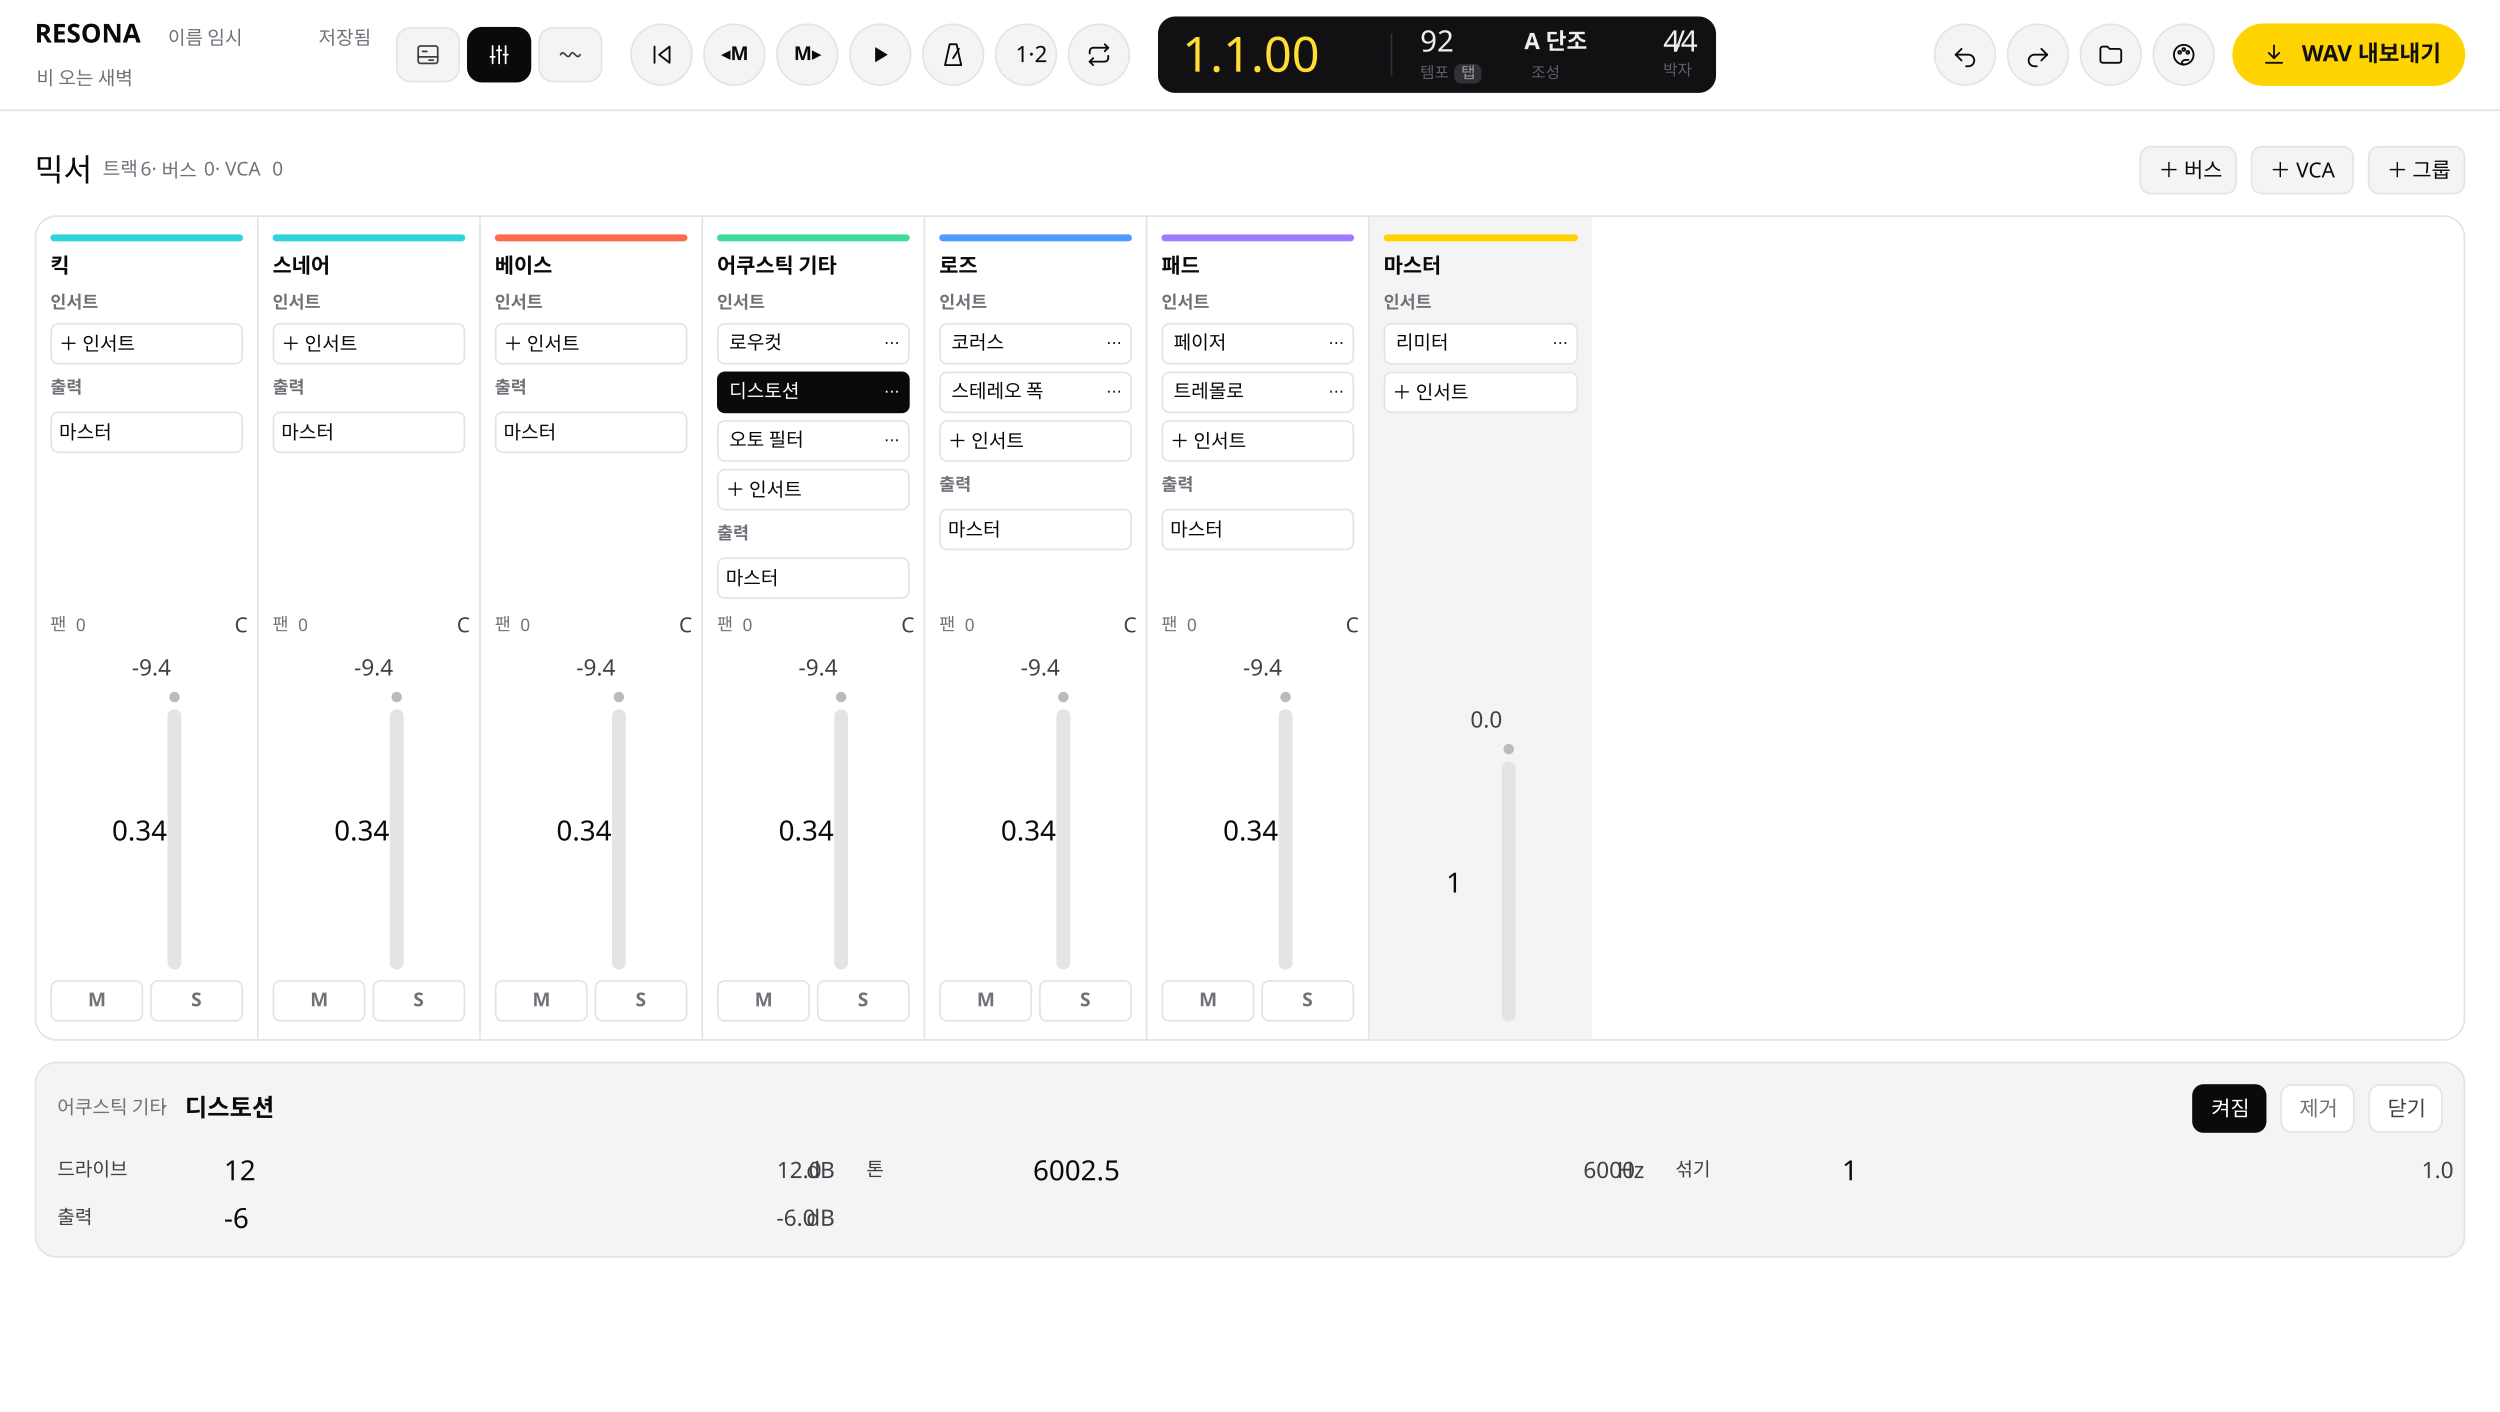
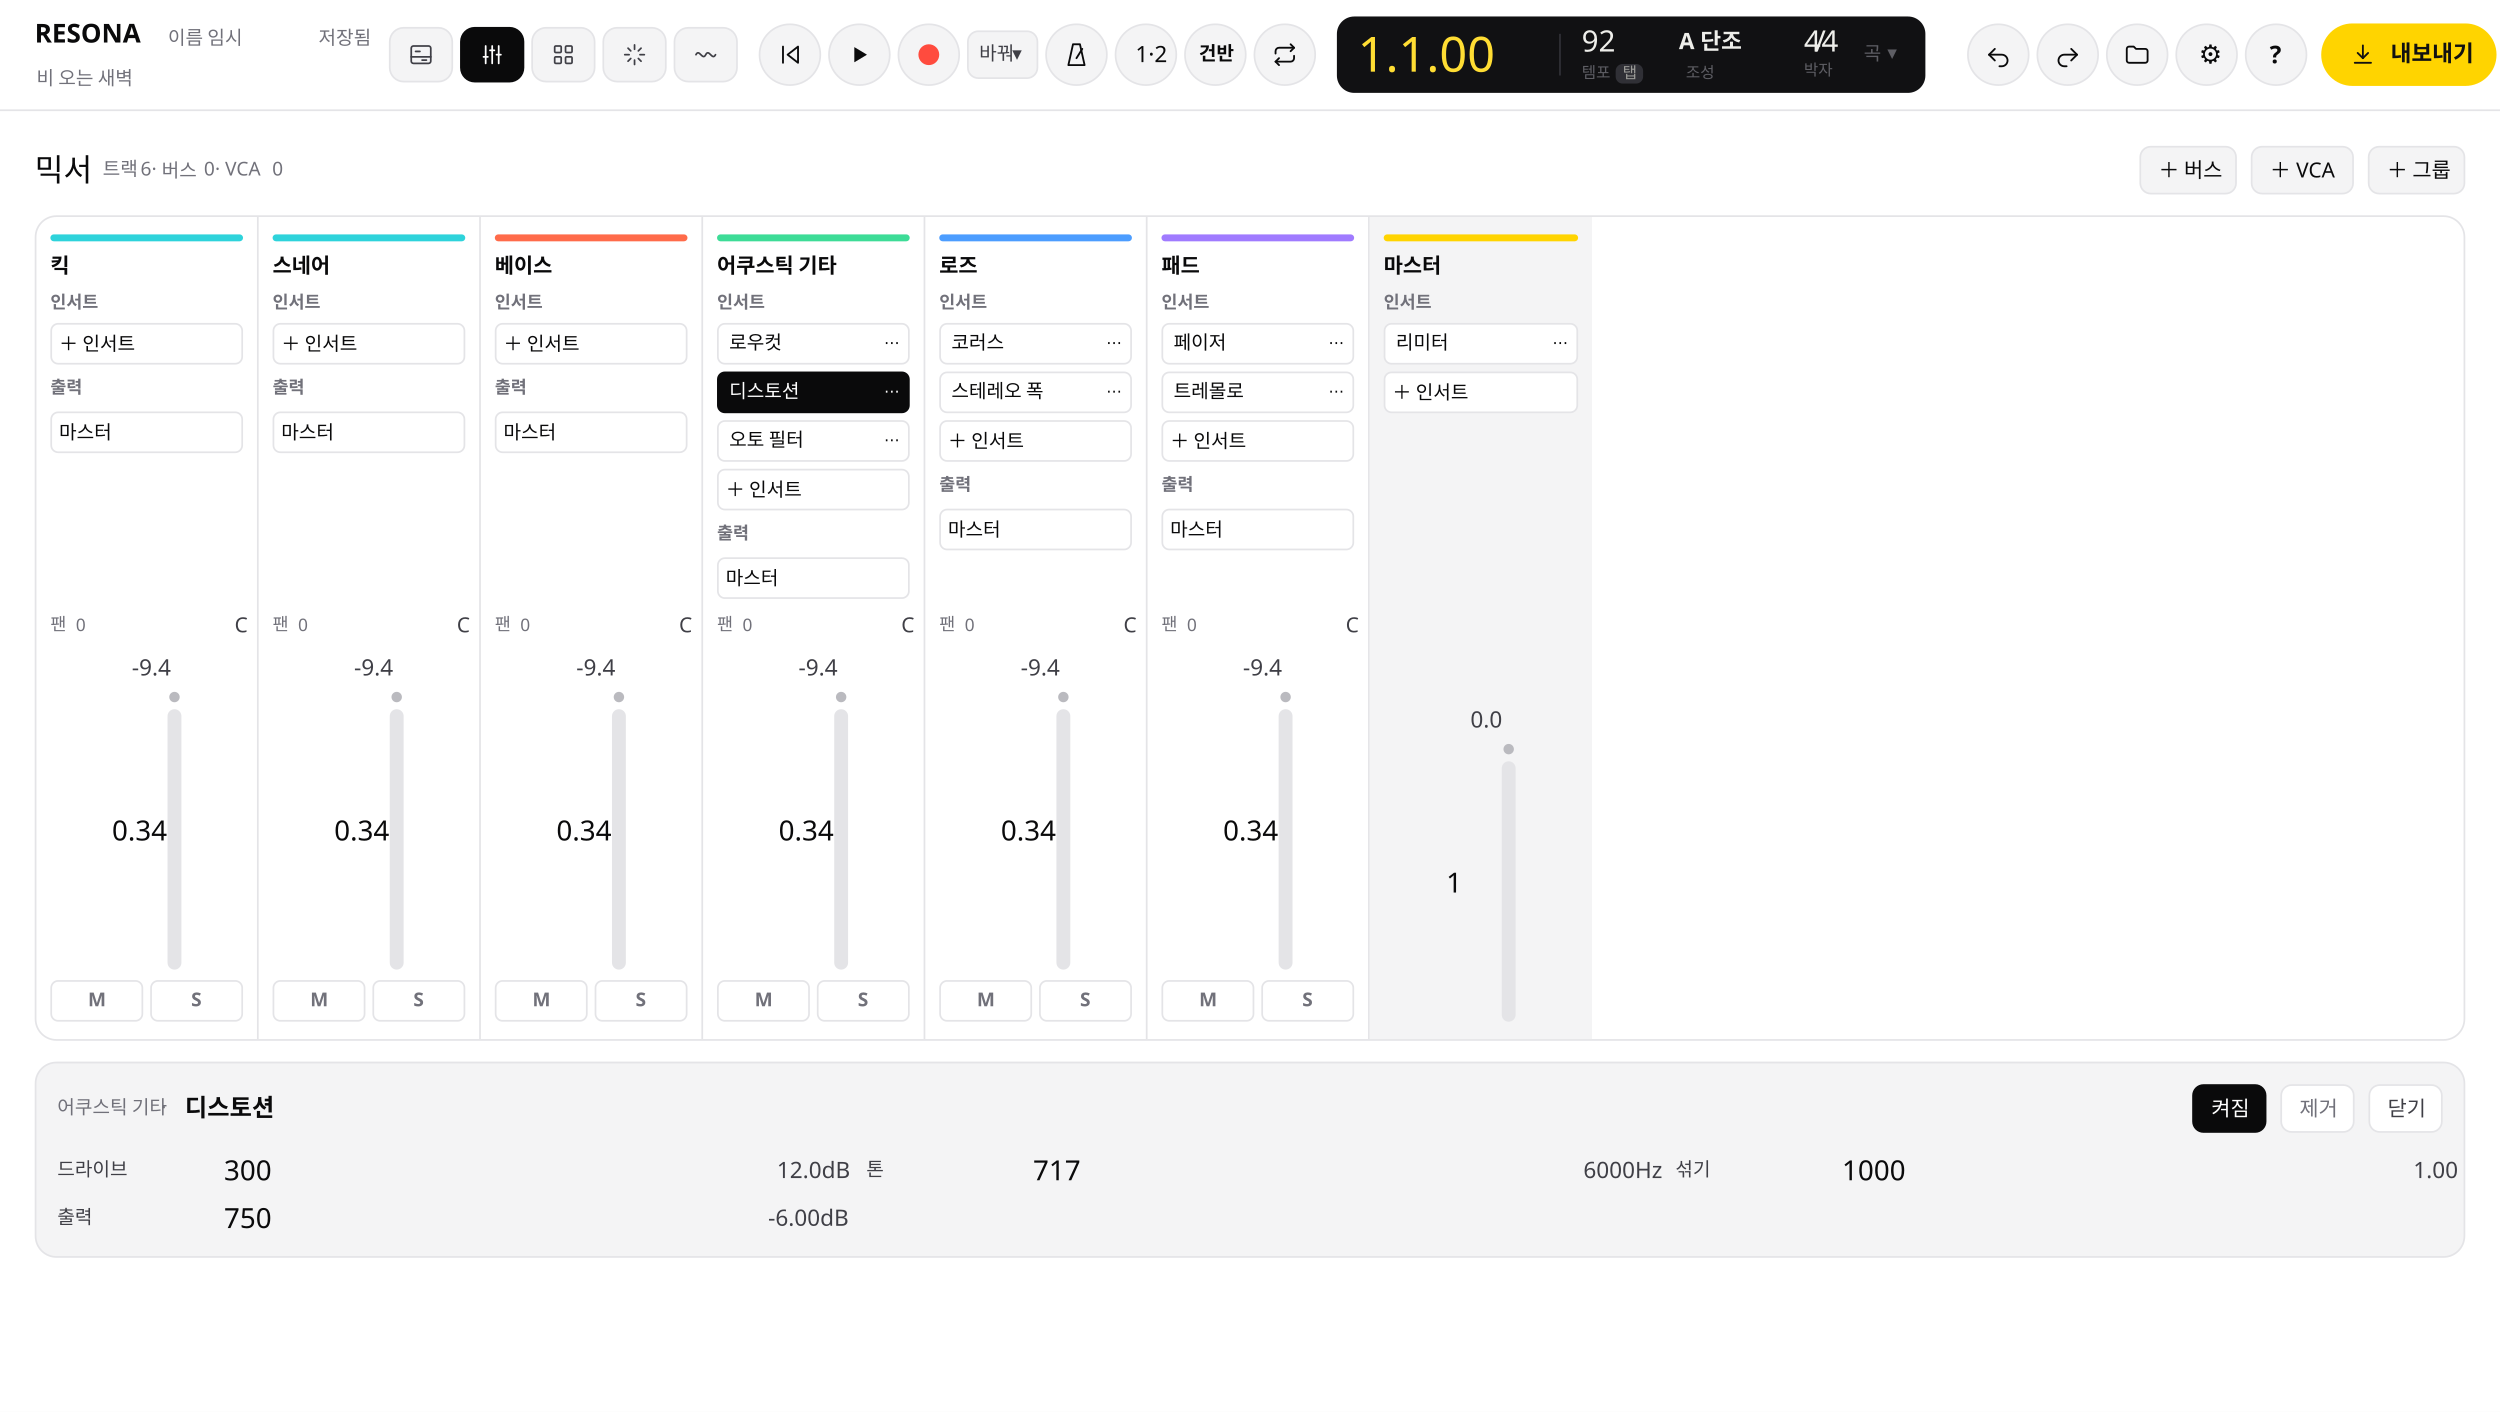
<svg xmlns="http://www.w3.org/2000/svg" width="1440" height="813" viewBox="0 0 1440 813">
  <rect width="1440" height="813" fill="#ffffff" />
  <rect x="0" y="0" width="1440" height="813" fill="#ffffff" />
  <g id="flex">
    <rect x="0" y="0" width="1440" height="813" fill="#ffffff" />
    <g id="relative">
      <rect x="0" y="63" width="1440" height="1" fill="#e4e4e7" />
      <g id="min-w-0">
        <g id="flex">
          <text x="20" y="24.5" font-family="Futura" font-size="15" font-weight="600" fill="#0a0a0b" xml:space="preserve">RESONA</text>
          <text x="96.73" y="25.6" font-family="Avenir Next" font-size="11" font-weight="400" fill="#71717a" xml:space="preserve">이름 임시</text>
          <text x="183.45" y="25.6" font-family="Avenir Next" font-size="11" font-weight="400" fill="#71717a" xml:space="preserve">저장됨</text>
        </g>
        <text x="21" y="48.85" font-family="Avenir Next" font-size="11" font-weight="400" fill="#71717a" xml:space="preserve">비 오는 새벽</text>
      </g>
      <g id="화면">
        <g id="flex">
-           <rect x="228.5" y="16" width="36" height="31" rx="8" fill="#f4f4f5" stroke="#e4e4e7" stroke-width="1" />
-           <svg width="15" height="15" viewBox="0 0 24 24" fill="none" stroke="#3f3f46" stroke-width="1.6px" stroke-linecap="round" stroke-linejoin="round" x="239" y="24">
+           <rect x="224.5" y="16" width="36" height="31" rx="8" fill="#f4f4f5" stroke="#e4e4e7" stroke-width="1" />
+           <svg width="15" height="15" viewBox="0 0 24 24" fill="none" stroke="#3f3f46" stroke-width="1.6px" stroke-linecap="round" stroke-linejoin="round" x="235" y="24">
            <rect x="3" y="4" width="18" height="16" rx="2" />
            <path d="M3 14h18" />
            <path d="M7 9h4M13 17h4" />
          </svg>
        </g>
        <g id="flex">
-           <rect x="269.5" y="16" width="36" height="31" rx="8" fill="#0a0a0b" stroke="#0a0a0b" stroke-width="1" />
-           <svg width="15" height="15" viewBox="0 0 24 24" fill="none" stroke="#ffffff" stroke-width="1.6px" stroke-linecap="round" stroke-linejoin="round" x="280" y="24">
+           <rect x="265.5" y="16" width="36" height="31" rx="8" fill="#0a0a0b" stroke="#0a0a0b" stroke-width="1" />
+           <svg width="15" height="15" viewBox="0 0 24 24" fill="none" stroke="#ffffff" stroke-width="1.6px" stroke-linecap="round" stroke-linejoin="round" x="276" y="24">
            <path d="M6 4v16M12 4v16M18 4v16" />
            <path d="M4 14h4M10 8h4M16 12h4" />
          </svg>
        </g>
        <g id="flex">
-           <rect x="310.5" y="16" width="36" height="31" rx="8" fill="#f4f4f5" stroke="#e4e4e7" stroke-width="1" />
-           <svg width="15" height="15" viewBox="0 0 24 24" fill="none" stroke="#3f3f46" stroke-width="1.6px" stroke-linecap="round" stroke-linejoin="round" x="321" y="24">
+           <rect x="306.5" y="16" width="36" height="31" rx="8" fill="#f4f4f5" stroke="#e4e4e7" stroke-width="1" />
+           <svg width="15" height="15" viewBox="0 0 24 24" fill="none" stroke="#3f3f46" stroke-width="1.6px" stroke-linecap="round" stroke-linejoin="round" x="317" y="24">
+             <rect x="4" y="4" width="6" height="6" rx="1" />
+             <rect x="14" y="4" width="6" height="6" rx="1" />
+             <rect x="4" y="14" width="6" height="6" rx="1" />
+             <rect x="14" y="14" width="6" height="6" rx="1" />
+           </svg>
+         </g>
+         <g id="flex">
+           <rect x="347.5" y="16" width="36" height="31" rx="8" fill="#f4f4f5" stroke="#e4e4e7" stroke-width="1" />
+           <svg width="15" height="15" viewBox="0 0 24 24" fill="none" stroke="#3f3f46" stroke-width="1.6px" stroke-linecap="round" stroke-linejoin="round" x="358" y="24">
+             <path d="M12 3v4M12 17v4M3 12h4M17 12h4M6 6l2.5 2.5M15.5 15.5 18 18M6 18l2.5-2.5M15.5 8.5 18 6" />
+           </svg>
+         </g>
+         <g id="flex">
+           <rect x="388.5" y="16" width="36" height="31" rx="8" fill="#f4f4f5" stroke="#e4e4e7" stroke-width="1" />
+           <svg width="15" height="15" viewBox="0 0 24 24" fill="none" stroke="#3f3f46" stroke-width="1.6px" stroke-linecap="round" stroke-linejoin="round" x="399" y="24">
            <path d="M3 12c3-6 6 6 9 0s6 6 9 0" />
          </svg>
        </g>
      </g>
      <g id="flex">
        <g id="flex">
-           <rect x="363.5" y="14" width="35" height="35" rx="18" fill="#f4f4f5" stroke="#e4e4e7" stroke-width="1" />
-           <svg width="16" height="16" viewBox="0 0 24 24" fill="none" stroke="#0a0a0b" stroke-width="1.6px" stroke-linecap="round" stroke-linejoin="round" x="373" y="23.5">
+           <rect x="437.5" y="14" width="35" height="35" rx="18" fill="#f4f4f5" stroke="#e4e4e7" stroke-width="1" />
+           <svg width="16" height="16" viewBox="0 0 24 24" fill="none" stroke="#0a0a0b" stroke-width="1.6px" stroke-linecap="round" stroke-linejoin="round" x="447" y="23.5">
            <path d="M6 5v14" />
            <path d="M19 5l-9 7 9 7z" />
          </svg>
        </g>
-         <g id="이전 마커">
-           <rect x="405.5" y="14" width="35" height="35" rx="18" fill="#f4f4f5" stroke="#e4e4e7" stroke-width="1" />
-           <text x="415.27" y="34.6" font-family="Avenir Next" font-size="11" font-weight="600" fill="#0a0a0b" xml:space="preserve">◂M</text>
-         </g>
-         <g id="다음 마커">
-           <rect x="447.5" y="14" width="35" height="35" rx="18" fill="#f4f4f5" stroke="#e4e4e7" stroke-width="1" />
-           <text x="457.27" y="34.6" font-family="Avenir Next" font-size="11" font-weight="600" fill="#0a0a0b" xml:space="preserve">M▸</text>
-         </g>
-         <g id="flex">
-           <rect x="489.5" y="14" width="35" height="35" rx="18" fill="#f4f4f5" stroke="#e4e4e7" stroke-width="1" />
-           <svg width="14" height="14" viewBox="0 0 24 24" fill="#000000" stroke="none" stroke-width="1px" stroke-linecap="butt" stroke-linejoin="miter" x="500" y="24.5">
+         <g id="flex">
+           <rect x="477.5" y="14" width="35" height="35" rx="18" fill="#f4f4f5" stroke="#e4e4e7" stroke-width="1" />
+           <svg width="14" height="14" viewBox="0 0 24 24" fill="#000000" stroke="none" stroke-width="1px" stroke-linecap="butt" stroke-linejoin="miter" x="488" y="24.5">
            <path d="M7 4.5v15l12.5-7.5z" fill="#0a0a0b" />
          </svg>
        </g>
-         <g id="flex">
-           <rect x="531.5" y="14" width="35" height="35" rx="18" fill="#f4f4f5" stroke="#e4e4e7" stroke-width="1" />
-           <svg width="16" height="16" viewBox="0 0 24 24" fill="none" stroke="#0a0a0b" stroke-width="1.6px" stroke-linecap="round" stroke-linejoin="round" x="541" y="23.5">
+         <g id="녹음">
+           <rect x="517.5" y="14" width="35" height="35" rx="18" fill="#f4f4f5" stroke="#e4e4e7" stroke-width="1" />
+           <rect x="529" y="25.5" width="12" height="12" rx="6" fill="#ff4b3e" />
+         </g>
+         <g id="바꿔 메뉴">
+           <rect x="557.5" y="18" width="40.05" height="27" rx="6" fill="#f4f4f5" stroke="#e4e4e7" stroke-width="1" />
+           <text x="564" y="34.6" font-family="Avenir Next" font-size="11" font-weight="400" fill="#3f3f46" xml:space="preserve">바꿔</text>
+           <text x="583.03" y="34.6" font-family="Avenir Next" font-size="11" font-weight="400" fill="#3f3f46" xml:space="preserve">▾</text>
+         </g>
+         <g id="flex">
+           <rect x="602.55" y="14" width="35" height="35" rx="18" fill="#f4f4f5" stroke="#e4e4e7" stroke-width="1" />
+           <svg width="16" height="16" viewBox="0 0 24 24" fill="none" stroke="#0a0a0b" stroke-width="1.6px" stroke-linecap="round" stroke-linejoin="round" x="612.05" y="23.5">
            <path d="M9 3h6l4 18H5z" />
            <path d="M12 15l5-8" />
          </svg>
        </g>
        <g id="카운트인">
-           <rect x="573.5" y="14" width="35" height="35" rx="18" fill="#f4f4f5" stroke="#e4e4e7" stroke-width="1" />
-           <text x="584.95" y="35.8" font-family="DIN Condensed" font-size="13" font-weight="400" fill="#0a0a0b" xml:space="preserve">1·2</text>
-         </g>
-         <g id="flex">
-           <rect x="615.5" y="14" width="35" height="35" rx="18" fill="#f4f4f5" stroke="#e4e4e7" stroke-width="1" />
-           <svg width="16" height="16" viewBox="0 0 24 24" fill="none" stroke="#0a0a0b" stroke-width="1.6px" stroke-linecap="round" stroke-linejoin="round" x="625" y="23.5">
+           <rect x="642.55" y="14" width="35" height="35" rx="18" fill="#f4f4f5" stroke="#e4e4e7" stroke-width="1" />
+           <text x="654" y="35.8" font-family="DIN Condensed" font-size="13" font-weight="400" fill="#0a0a0b" xml:space="preserve">1·2</text>
+         </g>
+         <g id="건반">
+           <rect x="682.55" y="14" width="35" height="35" rx="18" fill="#f4f4f5" stroke="#e4e4e7" stroke-width="1" />
+           <text x="690.53" y="34.6" font-family="Avenir Next" font-size="11" font-weight="600" fill="#0a0a0b" xml:space="preserve">건반</text>
+         </g>
+         <g id="flex">
+           <rect x="722.55" y="14" width="35" height="35" rx="18" fill="#f4f4f5" stroke="#e4e4e7" stroke-width="1" />
+           <svg width="16" height="16" viewBox="0 0 24 24" fill="none" stroke="#0a0a0b" stroke-width="1.6px" stroke-linecap="round" stroke-linejoin="round" x="732.05" y="23.5">
            <path d="M17 3l3 3-3 3" />
            <path d="M4 11V9a3 3 0 0 1 3-3h13" />
            <path d="M7 21l-3-3 3-3" />
            <path d="M20 13v2a3 3 0 0 1-3 3H4" />
          </svg>
        </g>
      </g>
      <g id="flex">
-         <rect x="667" y="9.5" width="321.44" height="44" rx="10" fill="#111113" />
-         <text x="681" y="41.3" font-family="DIN Condensed" font-size="28" font-weight="400" fill="#ffdd33" xml:space="preserve">1.1.00</text>
-         <rect x="801" y="19.5" width="1" height="24" fill="#303036" />
-         <g id="flex">
-           <text x="818" y="29.7" font-family="DIN Condensed" font-size="17" font-weight="400" fill="#eeeeea" xml:space="preserve">92</text>
-           <g id="flex">
-             <text x="818" y="44.9" font-family="Avenir Next" font-size="9" font-weight="400" fill="#5e5e64" xml:space="preserve">템포</text>
+         <rect x="770.05" y="9.5" width="338.97" height="44" rx="10" fill="#111113" />
+         <text x="782.05" y="41.3" font-family="DIN Condensed" font-size="28" font-weight="400" fill="#ffdd33" xml:space="preserve">1.1.00</text>
+         <rect x="898.05" y="19.5" width="1" height="24" fill="#303036" />
+         <g id="flex">
+           <text x="911.05" y="29.7" font-family="DIN Condensed" font-size="17" font-weight="400" fill="#eeeeea" xml:space="preserve">92</text>
+           <g id="flex">
+             <text x="911.05" y="44.9" font-family="Avenir Next" font-size="9" font-weight="400" fill="#5e5e64" xml:space="preserve">템포</text>
            <g id="rounded-sm">
-               <rect x="837.58" y="36.88" width="15.8" height="11.25" rx="4" fill="#303036" />
-               <text x="841.58" y="45.03" font-family="Avenir Next" font-size="9" font-weight="400" fill="#9b9b97" xml:space="preserve">탭</text>
+               <rect x="930.63" y="36.88" width="15.8" height="11.25" rx="4" fill="#303036" />
+               <text x="934.63" y="45.03" font-family="Avenir Next" font-size="9" font-weight="400" fill="#9b9b97" xml:space="preserve">탭</text>
            </g>
          </g>
        </g>
        <g id="flex">
-           <text x="878" y="28.3" font-family="Avenir Next" font-size="13" font-weight="600" fill="#eeeeea" xml:space="preserve">A 단조</text>
-           <text x="882" y="44.9" font-family="Avenir Next" font-size="9" font-weight="400" fill="#5e5e64" xml:space="preserve">조성</text>
+           <text x="967.05" y="28.3" font-family="Avenir Next" font-size="13" font-weight="600" fill="#eeeeea" xml:space="preserve">A 단조</text>
+           <text x="971.05" y="44.9" font-family="Avenir Next" font-size="9" font-weight="400" fill="#5e5e64" xml:space="preserve">조성</text>
        </g>
        <g id="flex">
          <g id="font-num">
-             <text x="958" y="29.7" font-family="DIN Condensed" font-size="17" font-weight="400" fill="#eeeeea" xml:space="preserve">4</text>
-             <text x="964.33" y="29.7" font-family="DIN Condensed" font-size="17" font-weight="400" fill="#eeeeea" xml:space="preserve">/</text>
-             <text x="968.11" y="29.7" font-family="DIN Condensed" font-size="17" font-weight="400" fill="#eeeeea" xml:space="preserve">4</text>
-           </g>
-           <text x="958" y="43.4" font-family="Avenir Next" font-size="9" font-weight="400" fill="#5e5e64" xml:space="preserve">박자</text>
-         </g>
+             <text x="1039.05" y="29.7" font-family="DIN Condensed" font-size="17" font-weight="400" fill="#eeeeea" xml:space="preserve">4</text>
+             <text x="1045.38" y="29.7" font-family="DIN Condensed" font-size="17" font-weight="400" fill="#eeeeea" xml:space="preserve">/</text>
+             <text x="1049.16" y="29.7" font-family="DIN Condensed" font-size="17" font-weight="400" fill="#eeeeea" xml:space="preserve">4</text>
+           </g>
+           <text x="1039.05" y="43.4" font-family="Avenir Next" font-size="9" font-weight="400" fill="#5e5e64" xml:space="preserve">박자</text>
+         </g>
+         <text x="1073.48" y="34.6" font-family="Avenir Next" font-size="11" font-weight="400" fill="#5e5e64" xml:space="preserve">곡 ▾</text>
      </g>
      <g id="flex">
        <g id="flex">
-           <rect x="1114.33" y="14" width="35" height="35" rx="18" fill="#f4f4f5" stroke="#e4e4e7" stroke-width="1" />
-           <svg width="16" height="16" viewBox="0 0 24 24" fill="none" stroke="#0a0a0b" stroke-width="1.6px" stroke-linecap="round" stroke-linejoin="round" x="1123.83" y="23.5">
+           <rect x="1133.52" y="14" width="35" height="35" rx="18" fill="#f4f4f5" stroke="#e4e4e7" stroke-width="1" />
+           <svg width="16" height="16" viewBox="0 0 24 24" fill="none" stroke="#0a0a0b" stroke-width="1.6px" stroke-linecap="round" stroke-linejoin="round" x="1143.02" y="23.5">
            <path d="M9 7L4 12l5 5" />
            <path d="M4 12h11a5 5 0 0 1 0 10h-2" />
          </svg>
        </g>
        <g id="flex">
-           <rect x="1156.33" y="14" width="35" height="35" rx="18" fill="#f4f4f5" stroke="#e4e4e7" stroke-width="1" />
-           <svg width="16" height="16" viewBox="0 0 24 24" fill="none" stroke="#0a0a0b" stroke-width="1.6px" stroke-linecap="round" stroke-linejoin="round" x="1165.83" y="23.5">
+           <rect x="1173.52" y="14" width="35" height="35" rx="18" fill="#f4f4f5" stroke="#e4e4e7" stroke-width="1" />
+           <svg width="16" height="16" viewBox="0 0 24 24" fill="none" stroke="#0a0a0b" stroke-width="1.6px" stroke-linecap="round" stroke-linejoin="round" x="1183.02" y="23.5">
            <path d="M15 7l5 5-5 5" />
            <path d="M20 12H9a5 5 0 0 0 0 10h2" />
          </svg>
        </g>
        <g id="flex">
-           <rect x="1198.33" y="14" width="35" height="35" rx="18" fill="#f4f4f5" stroke="#e4e4e7" stroke-width="1" />
-           <svg width="16" height="16" viewBox="0 0 24 24" fill="none" stroke="#0a0a0b" stroke-width="1.6px" stroke-linecap="round" stroke-linejoin="round" x="1207.83" y="23.5">
+           <rect x="1213.52" y="14" width="35" height="35" rx="18" fill="#f4f4f5" stroke="#e4e4e7" stroke-width="1" />
+           <svg width="16" height="16" viewBox="0 0 24 24" fill="none" stroke="#0a0a0b" stroke-width="1.6px" stroke-linecap="round" stroke-linejoin="round" x="1223.02" y="23.5">
            <path d="M3 7a2 2 0 0 1 2-2h4l2 2h8a2 2 0 0 1 2 2v8a2 2 0 0 1-2 2H5a2 2 0 0 1-2-2z" />
          </svg>
        </g>
-         <g id="flex">
-           <rect x="1240.33" y="14" width="35" height="35" rx="18" fill="#f4f4f5" stroke="#e4e4e7" stroke-width="1" />
-           <svg width="16" height="16" viewBox="0 0 24 24" fill="none" stroke="#0a0a0b" stroke-width="1.6px" stroke-linecap="round" stroke-linejoin="round" x="1249.83" y="23.5">
-             <circle cx="12" cy="12" r="8.5" />
-             <circle cx="8.5" cy="10" r="1.2" />
-             <circle cx="12" cy="7.5" r="1.2" />
-             <circle cx="15.5" cy="10" r="1.2" />
-             <path d="M12 20.5c-1.5 0-2-1.2-1.4-2.3.7-1.3 1.9-1.7 3.6-1.7h1.8" />
-           </svg>
+         <g id="설정">
+           <rect x="1253.52" y="14" width="35" height="35" rx="18" fill="#f4f4f5" stroke="#e4e4e7" stroke-width="1" />
+           <text x="1266.5" y="36.5" font-family="Avenir Next" font-size="15" font-weight="400" fill="#0a0a0b" xml:space="preserve">⚙</text>
+         </g>
+         <g id="도움말">
+           <rect x="1293.52" y="14" width="35" height="35" rx="18" fill="#f4f4f5" stroke="#e4e4e7" stroke-width="1" />
+           <text x="1307.38" y="36.4" font-family="Avenir Next" font-size="14" font-weight="600" fill="#0a0a0b" xml:space="preserve">?</text>
        </g>
        <g id="ml-1">
-           <rect x="1285.83" y="13.5" width="134.17" height="36" rx="18" fill="#ffd400" />
-           <svg width="16" height="16" viewBox="0 0 24 24" fill="none" stroke="#111111" stroke-width="1.6px" stroke-linecap="round" stroke-linejoin="round" x="1301.83" y="23.5">
+           <rect x="1337.02" y="13.5" width="100.98" height="36" rx="18" fill="#ffd400" />
+           <svg width="16" height="16" viewBox="0 0 24 24" fill="none" stroke="#111111" stroke-width="1.6px" stroke-linecap="round" stroke-linejoin="round" x="1353.02" y="23.5">
            <path d="M12 4v11" />
            <path d="M7.5 10.5L12 15l4.5-4.5" />
            <path d="M5 19h14" />
          </svg>
-           <text x="1325.83" y="35.3" font-family="Avenir Next" font-size="13" font-weight="600" fill="#111111" xml:space="preserve">WAV 내보내기</text>
+           <text x="1377.02" y="35.3" font-family="Avenir Next" font-size="13" font-weight="600" fill="#111111" xml:space="preserve">내보내기</text>
        </g>
      </g>
    </g>
    <g id="flex">
      <g id="flex">
        <text x="20" y="104.3" font-family="Futura" font-size="18" font-weight="400" fill="#0a0a0b" xml:space="preserve">믹서</text>
        <g id="text-[11px]">
          <text x="59.14" y="101.1" font-family="Avenir Next" font-size="11" font-weight="400" fill="#71717a" xml:space="preserve">트랙</text>
          <text x="80.92" y="101.1" font-family="Avenir Next" font-size="11" font-weight="400" fill="#71717a" xml:space="preserve">6</text>
          <text x="87.31" y="101.1" font-family="Avenir Next" font-size="11" font-weight="400" fill="#71717a" xml:space="preserve">· 버스</text>
          <text x="117.45" y="101.1" font-family="Avenir Next" font-size="11" font-weight="400" fill="#71717a" xml:space="preserve">0</text>
          <text x="123.84" y="101.1" font-family="Avenir Next" font-size="11" font-weight="400" fill="#71717a" xml:space="preserve">· VCA</text>
          <text x="156.78" y="101.1" font-family="Avenir Next" font-size="11" font-weight="400" fill="#71717a" xml:space="preserve">0</text>
        </g>
        <g id="h-7">
          <rect x="1232.81" y="84.5" width="55.14" height="27" rx="6" fill="#f4f4f5" stroke="#e4e4e7" stroke-width="1" />
          <text x="1243.31" y="102.2" font-family="Avenir Next" font-size="12" font-weight="400" fill="#0a0a0b" xml:space="preserve">＋ 버스</text>
        </g>
        <g id="h-7">
          <rect x="1296.95" y="84.5" width="58.41" height="27" rx="6" fill="#f4f4f5" stroke="#e4e4e7" stroke-width="1" />
          <text x="1307.45" y="102.2" font-family="Avenir Next" font-size="12" font-weight="400" fill="#0a0a0b" xml:space="preserve">＋ VCA</text>
        </g>
        <g id="h-7">
          <rect x="1364.36" y="84.5" width="55.14" height="27" rx="6" fill="#f4f4f5" stroke="#e4e4e7" stroke-width="1" />
          <text x="1374.86" y="102.2" font-family="Avenir Next" font-size="12" font-weight="400" fill="#0a0a0b" xml:space="preserve">＋ 그룹</text>
        </g>
      </g>
      <g id="flex">
        <rect x="20.5" y="124.5" width="1399" height="474.5" rx="12" fill="#ffffff" stroke="#e4e4e7" stroke-width="1" />
        <g id="flex">
          <rect x="148" y="125" width="1" height="473.5" fill="#e4e4e7" />
          <rect x="29" y="135" width="111" height="4" rx="2" fill="#2ed3db" />
          <text x="29" y="157.2" font-family="Avenir Next" font-size="12" font-weight="600" fill="#0a0a0b" xml:space="preserve">킥</text>
          <g id="flex">
            <text x="29" y="177.5" font-family="Avenir Next" font-size="10" font-weight="600" fill="#71717a" xml:space="preserve">인서트</text>
            <rect x="29.5" y="186.5" width="110" height="23" rx="4" fill="#ffffff" stroke="#e4e4e7" stroke-width="1" />
            <text x="34" y="201.85" font-family="Avenir Next" font-size="11" font-weight="400" fill="#0a0a0b" xml:space="preserve">＋ 인서트</text>
          </g>
          <text x="29" y="226.5" font-family="Avenir Next" font-size="10" font-weight="600" fill="#71717a" xml:space="preserve">출력</text>
          <rect x="29.5" y="237.5" width="110" height="23" rx="4" fill="#ffffff" stroke="#e4e4e7" stroke-width="1" />
          <text x="34" y="252.85" font-family="Avenir Next" font-size="11" font-weight="400" fill="#0a0a0b" xml:space="preserve">마스터</text>
          <g id="mt-auto">
            <text x="29" y="363" font-family="Avenir Next" font-size="10" font-weight="400" fill="#71717a" xml:space="preserve">팬</text>
            <text x="43.66" y="363.5" font-family="Avenir Next" font-size="10" font-weight="400" fill="#71717a" xml:space="preserve">0</text>
            <text x="135.11" y="364.2" font-family="DIN Condensed" font-size="12" font-weight="400" fill="#3f3f46" xml:space="preserve">C</text>
          </g>
          <g id="flex">
            <text x="75.92" y="389.05" font-family="DIN Condensed" font-size="13" font-weight="400" fill="#3f3f46" xml:space="preserve">-9.4</text>
            <text x="64.5" y="484.1" font-family="Avenir Next" font-size="16" font-weight="400" fill="#0a0a0b" xml:space="preserve">0.34</text>
            <rect x="96.5" y="408.5" width="8" height="150" rx="4" fill="#e4e4e7" />
            <rect x="97.5" y="398.5" width="6" height="6" rx="3" fill="#bababf" />
          </g>
          <g id="flex">
            <rect x="29.5" y="565" width="52.5" height="23" rx="4" fill="#ffffff" stroke="#e4e4e7" stroke-width="1" />
            <text x="50.69" y="579.6" font-family="Avenir Next" font-size="11" font-weight="600" fill="#71717a" xml:space="preserve">M</text>
            <rect x="87" y="565" width="52.5" height="23" rx="4" fill="#ffffff" stroke="#e4e4e7" stroke-width="1" />
            <text x="110.08" y="579.6" font-family="Avenir Next" font-size="11" font-weight="600" fill="#71717a" xml:space="preserve">S</text>
          </g>
        </g>
        <g id="flex">
          <rect x="276" y="125" width="1" height="473.5" fill="#e4e4e7" />
          <rect x="157" y="135" width="111" height="4" rx="2" fill="#2ed3db" />
          <text x="157" y="157.2" font-family="Avenir Next" font-size="12" font-weight="600" fill="#0a0a0b" xml:space="preserve">스네어</text>
          <g id="flex">
            <text x="157" y="177.5" font-family="Avenir Next" font-size="10" font-weight="600" fill="#71717a" xml:space="preserve">인서트</text>
            <rect x="157.5" y="186.5" width="110" height="23" rx="4" fill="#ffffff" stroke="#e4e4e7" stroke-width="1" />
            <text x="162" y="201.85" font-family="Avenir Next" font-size="11" font-weight="400" fill="#0a0a0b" xml:space="preserve">＋ 인서트</text>
          </g>
          <text x="157" y="226.5" font-family="Avenir Next" font-size="10" font-weight="600" fill="#71717a" xml:space="preserve">출력</text>
          <rect x="157.5" y="237.5" width="110" height="23" rx="4" fill="#ffffff" stroke="#e4e4e7" stroke-width="1" />
          <text x="162" y="252.85" font-family="Avenir Next" font-size="11" font-weight="400" fill="#0a0a0b" xml:space="preserve">마스터</text>
          <g id="mt-auto">
            <text x="157" y="363" font-family="Avenir Next" font-size="10" font-weight="400" fill="#71717a" xml:space="preserve">팬</text>
            <text x="171.66" y="363.5" font-family="Avenir Next" font-size="10" font-weight="400" fill="#71717a" xml:space="preserve">0</text>
            <text x="263.11" y="364.2" font-family="DIN Condensed" font-size="12" font-weight="400" fill="#3f3f46" xml:space="preserve">C</text>
          </g>
          <g id="flex">
            <text x="203.92" y="389.05" font-family="DIN Condensed" font-size="13" font-weight="400" fill="#3f3f46" xml:space="preserve">-9.4</text>
            <text x="192.5" y="484.1" font-family="Avenir Next" font-size="16" font-weight="400" fill="#0a0a0b" xml:space="preserve">0.34</text>
            <rect x="224.5" y="408.5" width="8" height="150" rx="4" fill="#e4e4e7" />
            <rect x="225.5" y="398.5" width="6" height="6" rx="3" fill="#bababf" />
          </g>
          <g id="flex">
            <rect x="157.5" y="565" width="52.5" height="23" rx="4" fill="#ffffff" stroke="#e4e4e7" stroke-width="1" />
            <text x="178.69" y="579.6" font-family="Avenir Next" font-size="11" font-weight="600" fill="#71717a" xml:space="preserve">M</text>
            <rect x="215" y="565" width="52.5" height="23" rx="4" fill="#ffffff" stroke="#e4e4e7" stroke-width="1" />
            <text x="238.08" y="579.6" font-family="Avenir Next" font-size="11" font-weight="600" fill="#71717a" xml:space="preserve">S</text>
          </g>
        </g>
        <g id="flex">
          <rect x="404" y="125" width="1" height="473.5" fill="#e4e4e7" />
          <rect x="285" y="135" width="111" height="4" rx="2" fill="#ff6b4a" />
          <text x="285" y="157.2" font-family="Avenir Next" font-size="12" font-weight="600" fill="#0a0a0b" xml:space="preserve">베이스</text>
          <g id="flex">
            <text x="285" y="177.5" font-family="Avenir Next" font-size="10" font-weight="600" fill="#71717a" xml:space="preserve">인서트</text>
            <rect x="285.5" y="186.5" width="110" height="23" rx="4" fill="#ffffff" stroke="#e4e4e7" stroke-width="1" />
            <text x="290" y="201.85" font-family="Avenir Next" font-size="11" font-weight="400" fill="#0a0a0b" xml:space="preserve">＋ 인서트</text>
          </g>
          <text x="285" y="226.5" font-family="Avenir Next" font-size="10" font-weight="600" fill="#71717a" xml:space="preserve">출력</text>
          <rect x="285.5" y="237.5" width="110" height="23" rx="4" fill="#ffffff" stroke="#e4e4e7" stroke-width="1" />
          <text x="290" y="252.85" font-family="Avenir Next" font-size="11" font-weight="400" fill="#0a0a0b" xml:space="preserve">마스터</text>
          <g id="mt-auto">
            <text x="285" y="363" font-family="Avenir Next" font-size="10" font-weight="400" fill="#71717a" xml:space="preserve">팬</text>
            <text x="299.66" y="363.5" font-family="Avenir Next" font-size="10" font-weight="400" fill="#71717a" xml:space="preserve">0</text>
            <text x="391.11" y="364.2" font-family="DIN Condensed" font-size="12" font-weight="400" fill="#3f3f46" xml:space="preserve">C</text>
          </g>
          <g id="flex">
            <text x="331.92" y="389.05" font-family="DIN Condensed" font-size="13" font-weight="400" fill="#3f3f46" xml:space="preserve">-9.4</text>
            <text x="320.5" y="484.1" font-family="Avenir Next" font-size="16" font-weight="400" fill="#0a0a0b" xml:space="preserve">0.34</text>
            <rect x="352.5" y="408.5" width="8" height="150" rx="4" fill="#e4e4e7" />
            <rect x="353.5" y="398.5" width="6" height="6" rx="3" fill="#bababf" />
          </g>
          <g id="flex">
            <rect x="285.5" y="565" width="52.5" height="23" rx="4" fill="#ffffff" stroke="#e4e4e7" stroke-width="1" />
            <text x="306.69" y="579.6" font-family="Avenir Next" font-size="11" font-weight="600" fill="#71717a" xml:space="preserve">M</text>
            <rect x="343" y="565" width="52.5" height="23" rx="4" fill="#ffffff" stroke="#e4e4e7" stroke-width="1" />
            <text x="366.08" y="579.6" font-family="Avenir Next" font-size="11" font-weight="600" fill="#71717a" xml:space="preserve">S</text>
          </g>
        </g>
        <g id="flex">
          <rect x="532" y="125" width="1" height="473.5" fill="#e4e4e7" />
          <rect x="413" y="135" width="111" height="4" rx="2" fill="#3ddc97" />
          <text x="413" y="157.2" font-family="Avenir Next" font-size="12" font-weight="600" fill="#0a0a0b" xml:space="preserve">어쿠스틱 기타</text>
          <g id="flex">
            <text x="413" y="177.5" font-family="Avenir Next" font-size="10" font-weight="600" fill="#71717a" xml:space="preserve">인서트</text>
            <rect x="413.5" y="186.5" width="110" height="23" rx="4" fill="#ffffff" stroke="#e4e4e7" stroke-width="1" />
            <text x="420" y="201.1" font-family="Avenir Next" font-size="11" font-weight="400" fill="#0a0a0b" xml:space="preserve">로우컷</text>
            <text x="509.2" y="200.4" font-family="Avenir Next" font-size="9" font-weight="400" fill="#0a0a0b" xml:space="preserve">⋯</text>
            <rect x="413.5" y="214.5" width="110" height="23" rx="4" fill="#0a0a0b" stroke="#0a0a0b" stroke-width="1" />
            <text x="420" y="229.1" font-family="Avenir Next" font-size="11" font-weight="400" fill="#ffffff" xml:space="preserve">디스토션</text>
            <text x="509.2" y="228.4" font-family="Avenir Next" font-size="9" font-weight="400" fill="#ffffff" xml:space="preserve">⋯</text>
            <rect x="413.5" y="242.5" width="110" height="23" rx="4" fill="#ffffff" stroke="#e4e4e7" stroke-width="1" />
            <text x="420" y="257.1" font-family="Avenir Next" font-size="11" font-weight="400" fill="#0a0a0b" xml:space="preserve">오토 필터</text>
            <text x="509.2" y="256.4" font-family="Avenir Next" font-size="9" font-weight="400" fill="#0a0a0b" xml:space="preserve">⋯</text>
            <rect x="413.5" y="270.5" width="110" height="23" rx="4" fill="#ffffff" stroke="#e4e4e7" stroke-width="1" />
            <text x="418" y="285.85" font-family="Avenir Next" font-size="11" font-weight="400" fill="#0a0a0b" xml:space="preserve">＋ 인서트</text>
          </g>
          <text x="413" y="310.5" font-family="Avenir Next" font-size="10" font-weight="600" fill="#71717a" xml:space="preserve">출력</text>
          <rect x="413.5" y="321.5" width="110" height="23" rx="4" fill="#ffffff" stroke="#e4e4e7" stroke-width="1" />
          <text x="418" y="336.85" font-family="Avenir Next" font-size="11" font-weight="400" fill="#0a0a0b" xml:space="preserve">마스터</text>
          <g id="mt-auto">
            <text x="413" y="363" font-family="Avenir Next" font-size="10" font-weight="400" fill="#71717a" xml:space="preserve">팬</text>
            <text x="427.66" y="363.5" font-family="Avenir Next" font-size="10" font-weight="400" fill="#71717a" xml:space="preserve">0</text>
            <text x="519.11" y="364.2" font-family="DIN Condensed" font-size="12" font-weight="400" fill="#3f3f46" xml:space="preserve">C</text>
          </g>
          <g id="flex">
            <text x="459.92" y="389.05" font-family="DIN Condensed" font-size="13" font-weight="400" fill="#3f3f46" xml:space="preserve">-9.4</text>
            <text x="448.5" y="484.1" font-family="Avenir Next" font-size="16" font-weight="400" fill="#0a0a0b" xml:space="preserve">0.34</text>
            <rect x="480.5" y="408.5" width="8" height="150" rx="4" fill="#e4e4e7" />
            <rect x="481.5" y="398.5" width="6" height="6" rx="3" fill="#bababf" />
          </g>
          <g id="flex">
            <rect x="413.5" y="565" width="52.5" height="23" rx="4" fill="#ffffff" stroke="#e4e4e7" stroke-width="1" />
            <text x="434.69" y="579.6" font-family="Avenir Next" font-size="11" font-weight="600" fill="#71717a" xml:space="preserve">M</text>
            <rect x="471" y="565" width="52.5" height="23" rx="4" fill="#ffffff" stroke="#e4e4e7" stroke-width="1" />
            <text x="494.08" y="579.6" font-family="Avenir Next" font-size="11" font-weight="600" fill="#71717a" xml:space="preserve">S</text>
          </g>
        </g>
        <g id="flex">
          <rect x="660" y="125" width="1" height="473.5" fill="#e4e4e7" />
          <rect x="541" y="135" width="111" height="4" rx="2" fill="#4c9dff" />
          <text x="541" y="157.2" font-family="Avenir Next" font-size="12" font-weight="600" fill="#0a0a0b" xml:space="preserve">로즈</text>
          <g id="flex">
            <text x="541" y="177.5" font-family="Avenir Next" font-size="10" font-weight="600" fill="#71717a" xml:space="preserve">인서트</text>
            <rect x="541.5" y="186.5" width="110" height="23" rx="4" fill="#ffffff" stroke="#e4e4e7" stroke-width="1" />
            <text x="548" y="201.1" font-family="Avenir Next" font-size="11" font-weight="400" fill="#0a0a0b" xml:space="preserve">코러스</text>
            <text x="637.2" y="200.4" font-family="Avenir Next" font-size="9" font-weight="400" fill="#0a0a0b" xml:space="preserve">⋯</text>
            <rect x="541.5" y="214.5" width="110" height="23" rx="4" fill="#ffffff" stroke="#e4e4e7" stroke-width="1" />
            <text x="548" y="229.1" font-family="Avenir Next" font-size="11" font-weight="400" fill="#0a0a0b" xml:space="preserve">스테레오 폭</text>
            <text x="637.2" y="228.4" font-family="Avenir Next" font-size="9" font-weight="400" fill="#0a0a0b" xml:space="preserve">⋯</text>
            <rect x="541.5" y="242.5" width="110" height="23" rx="4" fill="#ffffff" stroke="#e4e4e7" stroke-width="1" />
            <text x="546" y="257.85" font-family="Avenir Next" font-size="11" font-weight="400" fill="#0a0a0b" xml:space="preserve">＋ 인서트</text>
          </g>
          <text x="541" y="282.5" font-family="Avenir Next" font-size="10" font-weight="600" fill="#71717a" xml:space="preserve">출력</text>
          <rect x="541.5" y="293.5" width="110" height="23" rx="4" fill="#ffffff" stroke="#e4e4e7" stroke-width="1" />
          <text x="546" y="308.85" font-family="Avenir Next" font-size="11" font-weight="400" fill="#0a0a0b" xml:space="preserve">마스터</text>
          <g id="mt-auto">
            <text x="541" y="363" font-family="Avenir Next" font-size="10" font-weight="400" fill="#71717a" xml:space="preserve">팬</text>
            <text x="555.66" y="363.5" font-family="Avenir Next" font-size="10" font-weight="400" fill="#71717a" xml:space="preserve">0</text>
            <text x="647.11" y="364.2" font-family="DIN Condensed" font-size="12" font-weight="400" fill="#3f3f46" xml:space="preserve">C</text>
          </g>
          <g id="flex">
            <text x="587.92" y="389.05" font-family="DIN Condensed" font-size="13" font-weight="400" fill="#3f3f46" xml:space="preserve">-9.4</text>
            <text x="576.5" y="484.1" font-family="Avenir Next" font-size="16" font-weight="400" fill="#0a0a0b" xml:space="preserve">0.34</text>
            <rect x="608.5" y="408.5" width="8" height="150" rx="4" fill="#e4e4e7" />
            <rect x="609.5" y="398.5" width="6" height="6" rx="3" fill="#bababf" />
          </g>
          <g id="flex">
            <rect x="541.5" y="565" width="52.5" height="23" rx="4" fill="#ffffff" stroke="#e4e4e7" stroke-width="1" />
            <text x="562.69" y="579.6" font-family="Avenir Next" font-size="11" font-weight="600" fill="#71717a" xml:space="preserve">M</text>
            <rect x="599" y="565" width="52.5" height="23" rx="4" fill="#ffffff" stroke="#e4e4e7" stroke-width="1" />
            <text x="622.08" y="579.6" font-family="Avenir Next" font-size="11" font-weight="600" fill="#71717a" xml:space="preserve">S</text>
          </g>
        </g>
        <g id="flex">
          <rect x="788" y="125" width="1" height="473.5" fill="#e4e4e7" />
          <rect x="669" y="135" width="111" height="4" rx="2" fill="#a07bff" />
          <text x="669" y="157.2" font-family="Avenir Next" font-size="12" font-weight="600" fill="#0a0a0b" xml:space="preserve">패드</text>
          <g id="flex">
            <text x="669" y="177.5" font-family="Avenir Next" font-size="10" font-weight="600" fill="#71717a" xml:space="preserve">인서트</text>
            <rect x="669.5" y="186.5" width="110" height="23" rx="4" fill="#ffffff" stroke="#e4e4e7" stroke-width="1" />
            <text x="676" y="201.1" font-family="Avenir Next" font-size="11" font-weight="400" fill="#0a0a0b" xml:space="preserve">페이저</text>
            <text x="765.2" y="200.4" font-family="Avenir Next" font-size="9" font-weight="400" fill="#0a0a0b" xml:space="preserve">⋯</text>
            <rect x="669.5" y="214.5" width="110" height="23" rx="4" fill="#ffffff" stroke="#e4e4e7" stroke-width="1" />
            <text x="676" y="229.1" font-family="Avenir Next" font-size="11" font-weight="400" fill="#0a0a0b" xml:space="preserve">트레몰로</text>
            <text x="765.2" y="228.4" font-family="Avenir Next" font-size="9" font-weight="400" fill="#0a0a0b" xml:space="preserve">⋯</text>
            <rect x="669.5" y="242.5" width="110" height="23" rx="4" fill="#ffffff" stroke="#e4e4e7" stroke-width="1" />
            <text x="674" y="257.85" font-family="Avenir Next" font-size="11" font-weight="400" fill="#0a0a0b" xml:space="preserve">＋ 인서트</text>
          </g>
          <text x="669" y="282.5" font-family="Avenir Next" font-size="10" font-weight="600" fill="#71717a" xml:space="preserve">출력</text>
          <rect x="669.5" y="293.5" width="110" height="23" rx="4" fill="#ffffff" stroke="#e4e4e7" stroke-width="1" />
          <text x="674" y="308.85" font-family="Avenir Next" font-size="11" font-weight="400" fill="#0a0a0b" xml:space="preserve">마스터</text>
          <g id="mt-auto">
            <text x="669" y="363" font-family="Avenir Next" font-size="10" font-weight="400" fill="#71717a" xml:space="preserve">팬</text>
            <text x="683.66" y="363.5" font-family="Avenir Next" font-size="10" font-weight="400" fill="#71717a" xml:space="preserve">0</text>
            <text x="775.11" y="364.2" font-family="DIN Condensed" font-size="12" font-weight="400" fill="#3f3f46" xml:space="preserve">C</text>
          </g>
          <g id="flex">
            <text x="715.92" y="389.05" font-family="DIN Condensed" font-size="13" font-weight="400" fill="#3f3f46" xml:space="preserve">-9.4</text>
            <text x="704.5" y="484.1" font-family="Avenir Next" font-size="16" font-weight="400" fill="#0a0a0b" xml:space="preserve">0.34</text>
            <rect x="736.5" y="408.5" width="8" height="150" rx="4" fill="#e4e4e7" />
            <rect x="737.5" y="398.5" width="6" height="6" rx="3" fill="#bababf" />
          </g>
          <g id="flex">
            <rect x="669.5" y="565" width="52.5" height="23" rx="4" fill="#ffffff" stroke="#e4e4e7" stroke-width="1" />
            <text x="690.69" y="579.6" font-family="Avenir Next" font-size="11" font-weight="600" fill="#71717a" xml:space="preserve">M</text>
            <rect x="727" y="565" width="52.5" height="23" rx="4" fill="#ffffff" stroke="#e4e4e7" stroke-width="1" />
            <text x="750.08" y="579.6" font-family="Avenir Next" font-size="11" font-weight="600" fill="#71717a" xml:space="preserve">S</text>
          </g>
        </g>
        <g id="flex">
          <rect x="789" y="125" width="128" height="473.5" fill="#f4f4f5" />
          <rect x="797" y="135" width="112" height="4" rx="2" fill="#ffd400" />
          <text x="797" y="157.2" font-family="Avenir Next" font-size="12" font-weight="600" fill="#0a0a0b" xml:space="preserve">마스터</text>
          <g id="flex">
            <text x="797" y="177.5" font-family="Avenir Next" font-size="10" font-weight="600" fill="#71717a" xml:space="preserve">인서트</text>
            <rect x="797.5" y="186.5" width="111" height="23" rx="4" fill="#ffffff" stroke="#e4e4e7" stroke-width="1" />
            <text x="804" y="201.1" font-family="Avenir Next" font-size="11" font-weight="400" fill="#0a0a0b" xml:space="preserve">리미터</text>
            <text x="894.2" y="200.4" font-family="Avenir Next" font-size="9" font-weight="400" fill="#0a0a0b" xml:space="preserve">⋯</text>
            <rect x="797.5" y="214.5" width="111" height="23" rx="4" fill="#ffffff" stroke="#e4e4e7" stroke-width="1" />
            <text x="802" y="229.85" font-family="Avenir Next" font-size="11" font-weight="400" fill="#0a0a0b" xml:space="preserve">＋ 인서트</text>
          </g>
          <g id="flex">
            <text x="846.95" y="419.05" font-family="DIN Condensed" font-size="13" font-weight="400" fill="#3f3f46" xml:space="preserve">0.0</text>
            <text x="833" y="514.1" font-family="Avenir Next" font-size="16" font-weight="400" fill="#0a0a0b" xml:space="preserve">1</text>
            <rect x="865" y="438.5" width="8" height="150" rx="4" fill="#e4e4e7" />
            <rect x="866" y="428.5" width="6" height="6" rx="3" fill="#bababf" />
          </g>
        </g>
      </g>
      <g id="rounded-xl">
        <rect x="20.5" y="612" width="1399" height="112" rx="12" fill="#f4f4f5" stroke="#e4e4e7" stroke-width="1" />
        <g id="flex">
          <g id="text-[11px]">
            <text x="33" y="641.6" font-family="Avenir Next" font-size="11" font-weight="400" fill="#71717a" xml:space="preserve">어쿠스틱 기타</text>
            <text x="92.84" y="641.6" font-family="Avenir Next" font-size="11" font-weight="400" fill="#71717a" xml:space="preserve">·</text>
          </g>
          <text x="106.47" y="642.9" font-family="Avenir Next" font-size="14" font-weight="600" fill="#0a0a0b" xml:space="preserve">디스토션</text>
          <g id="h-7">
            <rect x="1263.2" y="625" width="41.77" height="27" rx="6" fill="#0a0a0b" stroke="#0a0a0b" stroke-width="1" />
            <text x="1273.7" y="642.7" font-family="Avenir Next" font-size="12" font-weight="400" fill="#ffffff" xml:space="preserve">켜짐</text>
          </g>
          <g id="디스토션 제거">
            <rect x="1313.97" y="625" width="41.77" height="27" rx="6" fill="#ffffff" stroke="#e4e4e7" stroke-width="1" />
            <text x="1324.47" y="642.7" font-family="Avenir Next" font-size="12" font-weight="400" fill="#71717a" xml:space="preserve">제거</text>
          </g>
          <g id="h-7">
            <rect x="1364.73" y="625" width="41.77" height="27" rx="6" fill="#ffffff" stroke="#e4e4e7" stroke-width="1" />
            <text x="1375.23" y="642.7" font-family="Avenir Next" font-size="12" font-weight="400" fill="#3f3f46" xml:space="preserve">닫기</text>
          </g>
        </g>
        <g id="mt-3">
          <g id="grid">
            <text x="33" y="677.35" font-family="Avenir Next" font-size="11" font-weight="400" fill="#3f3f46" xml:space="preserve">드라이브</text>
-             <text x="129" y="679.85" font-family="Avenir Next" font-size="16" font-weight="400" fill="#0a0a0b" xml:space="preserve">12</text>
-             <text x="447.45" y="678.55" font-family="DIN Condensed" font-size="13" font-weight="400" fill="#3f3f46" xml:space="preserve">12.0</text>
-             <text x="464.39" y="678.55" font-family="DIN Condensed" font-size="13" font-weight="400" fill="#3f3f46" xml:space="preserve">dB</text>
+             <text x="129" y="679.85" font-family="Avenir Next" font-size="16" font-weight="400" fill="#0a0a0b" xml:space="preserve">300</text>
+             <text x="447.47" y="678.55" font-family="DIN Condensed" font-size="13" font-weight="400" fill="#3f3f46" xml:space="preserve">12.0dB</text>
          </g>
          <g id="grid">
            <text x="499" y="677.35" font-family="Avenir Next" font-size="11" font-weight="400" fill="#3f3f46" xml:space="preserve">톤</text>
-             <text x="595" y="679.85" font-family="Avenir Next" font-size="16" font-weight="400" fill="#0a0a0b" xml:space="preserve">6002.5</text>
-             <text x="912" y="678.55" font-family="DIN Condensed" font-size="13" font-weight="400" fill="#3f3f46" xml:space="preserve">6000</text>
-             <text x="931.36" y="678.55" font-family="DIN Condensed" font-size="13" font-weight="400" fill="#3f3f46" xml:space="preserve">Hz</text>
+             <text x="595" y="679.85" font-family="Avenir Next" font-size="16" font-weight="400" fill="#0a0a0b" xml:space="preserve">717</text>
+             <text x="912.02" y="678.55" font-family="DIN Condensed" font-size="13" font-weight="400" fill="#3f3f46" xml:space="preserve">6000Hz</text>
          </g>
          <g id="grid">
            <text x="965" y="677.35" font-family="Avenir Next" font-size="11" font-weight="400" fill="#3f3f46" xml:space="preserve">섞기</text>
-             <text x="1061" y="679.85" font-family="Avenir Next" font-size="16" font-weight="400" fill="#0a0a0b" xml:space="preserve">1</text>
-             <text x="1394.91" y="678.55" font-family="DIN Condensed" font-size="13" font-weight="400" fill="#3f3f46" xml:space="preserve">1.0</text>
+             <text x="1061" y="679.85" font-family="Avenir Next" font-size="16" font-weight="400" fill="#0a0a0b" xml:space="preserve">1000</text>
+             <text x="1390.06" y="678.55" font-family="DIN Condensed" font-size="13" font-weight="400" fill="#3f3f46" xml:space="preserve">1.00</text>
          </g>
          <g id="grid">
            <text x="33" y="704.85" font-family="Avenir Next" font-size="11" font-weight="400" fill="#3f3f46" xml:space="preserve">출력</text>
-             <text x="129" y="707.35" font-family="Avenir Next" font-size="16" font-weight="400" fill="#0a0a0b" xml:space="preserve">-6</text>
-             <text x="447.23" y="706.05" font-family="DIN Condensed" font-size="13" font-weight="400" fill="#3f3f46" xml:space="preserve">-6.0</text>
-             <text x="464.39" y="706.05" font-family="DIN Condensed" font-size="13" font-weight="400" fill="#3f3f46" xml:space="preserve">dB</text>
+             <text x="129" y="707.35" font-family="Avenir Next" font-size="16" font-weight="400" fill="#0a0a0b" xml:space="preserve">750</text>
+             <text x="442.42" y="706.05" font-family="DIN Condensed" font-size="13" font-weight="400" fill="#3f3f46" xml:space="preserve">-6.00dB</text>
          </g>
        </g>
      </g>
    </g>
  </g>
</svg>
